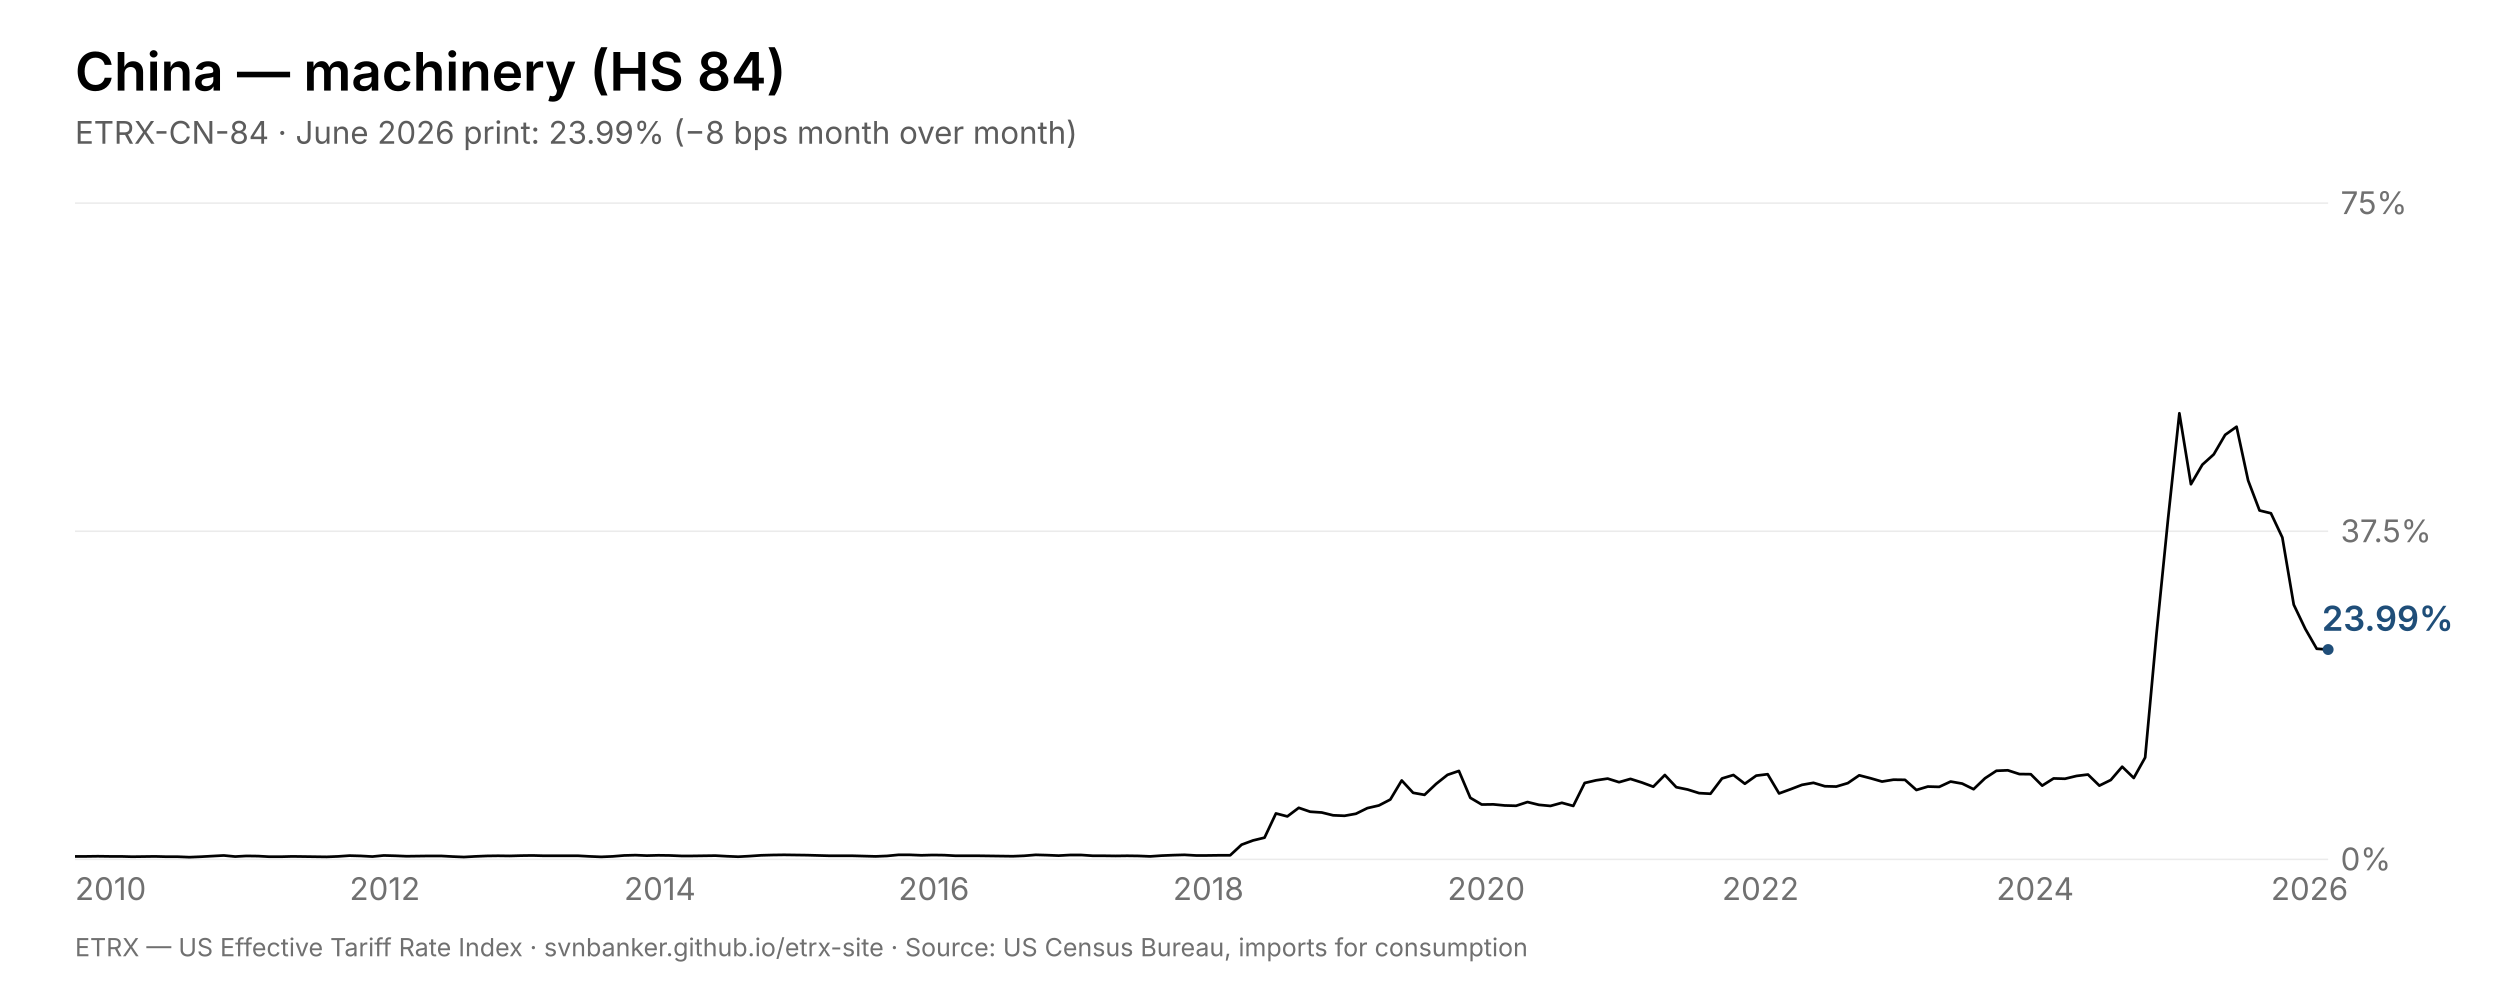
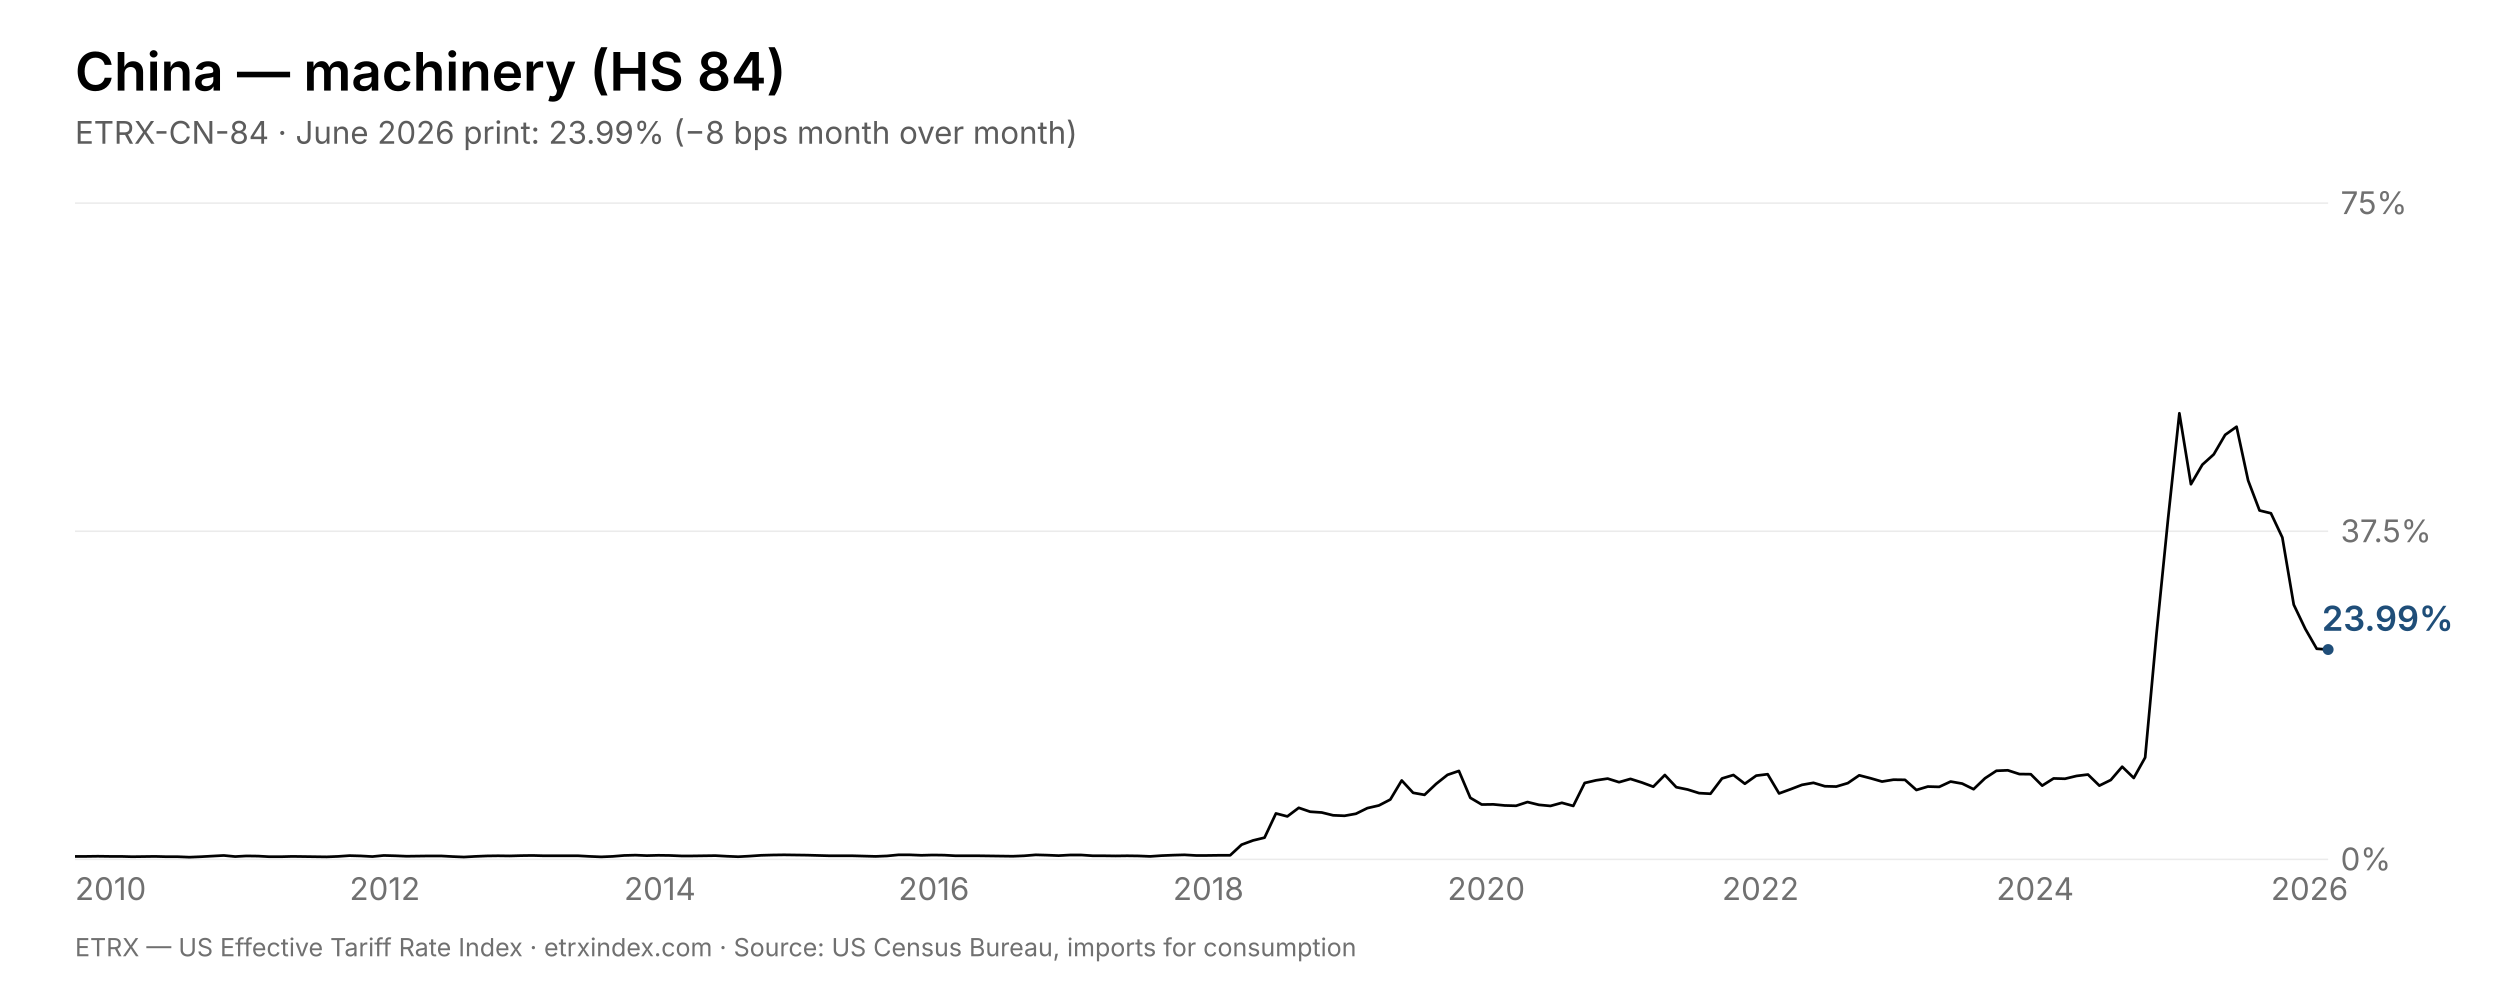
<svg xmlns="http://www.w3.org/2000/svg" viewBox="0 0 1600 640" width="1600" height="640" font-family="Inter, Helvetica, Arial, sans-serif">
  <rect width="1600" height="640" fill="#fff" />
  <text x="48" y="58" font-size="34" font-weight="600" fill="#000000">China — machinery (HS 84)</text>
  <text x="48" y="92" font-size="20" fill="rgba(0,0,0,0.64)">ETRX-CN-84 · June 2026 print: 23.99% (−8 bps month over month)</text>
  <line x1="48" y1="550.0" x2="1490" y2="550.0" stroke="rgba(0,0,0,0.08)" stroke-width="1" />
  <text x="1498" y="557.0" font-size="20" fill="rgba(0,0,0,0.56)">0%</text>
  <line x1="48" y1="340.0" x2="1490" y2="340.0" stroke="rgba(0,0,0,0.08)" stroke-width="1" />
  <text x="1498" y="347.0" font-size="20" fill="rgba(0,0,0,0.56)">37.5%</text>
  <line x1="48" y1="130.0" x2="1490" y2="130.0" stroke="rgba(0,0,0,0.08)" stroke-width="1" />
  <text x="1498" y="137.0" font-size="20" fill="rgba(0,0,0,0.56)">75%</text>
  <text x="48.0" y="576" font-size="20" fill="rgba(0,0,0,0.56)">2010</text>
  <text x="223.7" y="576" font-size="20" fill="rgba(0,0,0,0.56)">2012</text>
  <text x="399.4" y="576" font-size="20" fill="rgba(0,0,0,0.56)">2014</text>
  <text x="575.0" y="576" font-size="20" fill="rgba(0,0,0,0.56)">2016</text>
  <text x="750.7" y="576" font-size="20" fill="rgba(0,0,0,0.56)">2018</text>
  <text x="926.4" y="576" font-size="20" fill="rgba(0,0,0,0.56)">2020</text>
  <text x="1102.1" y="576" font-size="20" fill="rgba(0,0,0,0.56)">2022</text>
  <text x="1277.7" y="576" font-size="20" fill="rgba(0,0,0,0.56)">2024</text>
  <text x="1453.4" y="576" font-size="20" fill="rgba(0,0,0,0.56)">2026</text>
  <polyline points="48.0,548.1 55.3,548.1 62.6,548.0 70.0,548.1 77.3,548.1 84.6,548.3 91.9,548.2 99.2,548.1 106.6,548.3 113.9,548.3 121.2,548.6 128.5,548.3 135.8,547.9 143.2,547.5 150.5,548.2 157.8,547.8 165.1,547.9 172.4,548.3 179.8,548.3 187.1,548.1 194.4,548.2 201.7,548.3 209.0,548.4 216.4,548.1 223.7,547.6 231.0,547.8 238.3,548.2 245.6,547.5 253.0,547.7 260.3,548.0 267.6,547.9 274.9,547.8 282.2,547.8 289.6,548.2 296.9,548.5 304.2,548.1 311.5,547.8 318.8,547.7 326.2,547.8 333.5,547.6 340.8,547.5 348.1,547.7 355.4,547.7 362.8,547.7 370.1,547.7 377.4,548.1 384.7,548.4 392.0,548.1 399.4,547.5 406.7,547.3 414.0,547.6 421.3,547.4 428.6,547.5 435.9,547.8 443.3,547.8 450.6,547.7 457.9,547.6 465.2,548.0 472.5,548.3 479.9,547.9 487.2,547.4 494.5,547.2 501.8,547.1 509.1,547.2 516.5,547.3 523.8,547.5 531.1,547.7 538.4,547.7 545.7,547.7 553.1,547.9 560.4,548.1 567.7,547.8 575.0,547.1 582.3,547.1 589.7,547.4 597.0,547.2 604.3,547.3 611.6,547.7 618.9,547.7 626.3,547.7 633.6,547.8 640.9,547.9 648.2,548.0 655.5,547.7 662.9,547.1 670.2,547.3 677.5,547.6 684.8,547.2 692.1,547.2 699.5,547.7 706.8,547.7 714.1,547.8 721.4,547.7 728.7,547.8 736.1,548.1 743.4,547.6 750.7,547.3 758.0,547.1 765.3,547.5 772.7,547.5 780.0,547.4 787.3,547.4 794.6,540.6 801.9,537.9 809.3,536.1 816.6,520.6 823.9,522.5 831.2,517.0 838.5,519.5 845.9,520.0 853.2,521.8 860.5,522.1 867.8,520.8 875.1,517.2 882.5,515.5 889.8,511.7 897.1,499.5 904.4,507.4 911.7,508.7 919.1,501.7 926.4,495.9 933.7,493.4 941.0,510.6 948.3,514.9 955.7,514.8 963.0,515.5 970.3,515.7 977.6,513.3 984.9,515.1 992.3,515.8 999.6,513.8 1006.9,515.8 1014.2,501.1 1021.5,499.4 1028.9,498.3 1036.2,500.6 1043.5,498.5 1050.8,500.8 1058.1,503.5 1065.5,496.0 1072.8,503.8 1080.1,505.3 1087.4,507.6 1094.7,508.0 1102.1,498.2 1109.4,496.0 1116.7,501.6 1124.0,496.4 1131.3,495.5 1138.6,507.8 1146.0,505.1 1153.3,502.3 1160.6,501.0 1167.9,503.2 1175.2,503.4 1182.6,501.2 1189.9,496.2 1197.2,498.1 1204.5,500.2 1211.8,499.0 1219.2,499.1 1226.5,505.6 1233.8,503.4 1241.1,503.6 1248.4,500.2 1255.8,501.5 1263.1,505.1 1270.4,498.1 1277.7,493.3 1285.0,493.0 1292.4,495.4 1299.7,495.5 1307.0,502.8 1314.3,498.2 1321.6,498.4 1329.0,496.6 1336.3,495.7 1343.6,502.8 1350.9,499.2 1358.2,490.7 1365.6,497.9 1372.9,484.8 1380.2,405.3 1387.5,332.6 1394.8,264.5 1402.2,309.9 1409.5,297.4 1416.8,290.8 1424.1,278.3 1431.4,273.1 1438.8,307.5 1446.1,326.7 1453.4,328.5 1460.7,344.0 1468.0,387.0 1475.4,402.5 1482.7,415.2 1490.0,415.7" fill="none" stroke="#000000" stroke-width="1.75" stroke-linejoin="round" />
  <circle cx="1490.0" cy="415.7" r="3.5" fill="#1f4e79" />
  <text x="1486.0" y="403.7" font-size="22" font-weight="600" fill="#1f4e79">23.99%</text>
-   <text x="48" y="612" font-size="16" fill="rgba(0,0,0,0.56)">ETRX — US Effective Tariff Rate Index · svnbanker.github.io/etrx-site · Source: US Census Bureau, imports for consumption</text>
+   <text x="48" y="612" font-size="16" fill="rgba(0,0,0,0.56)">ETRX — US Effective Tariff Rate Index · etrxindex.com · Source: US Census Bureau, imports for consumption</text>
</svg>
